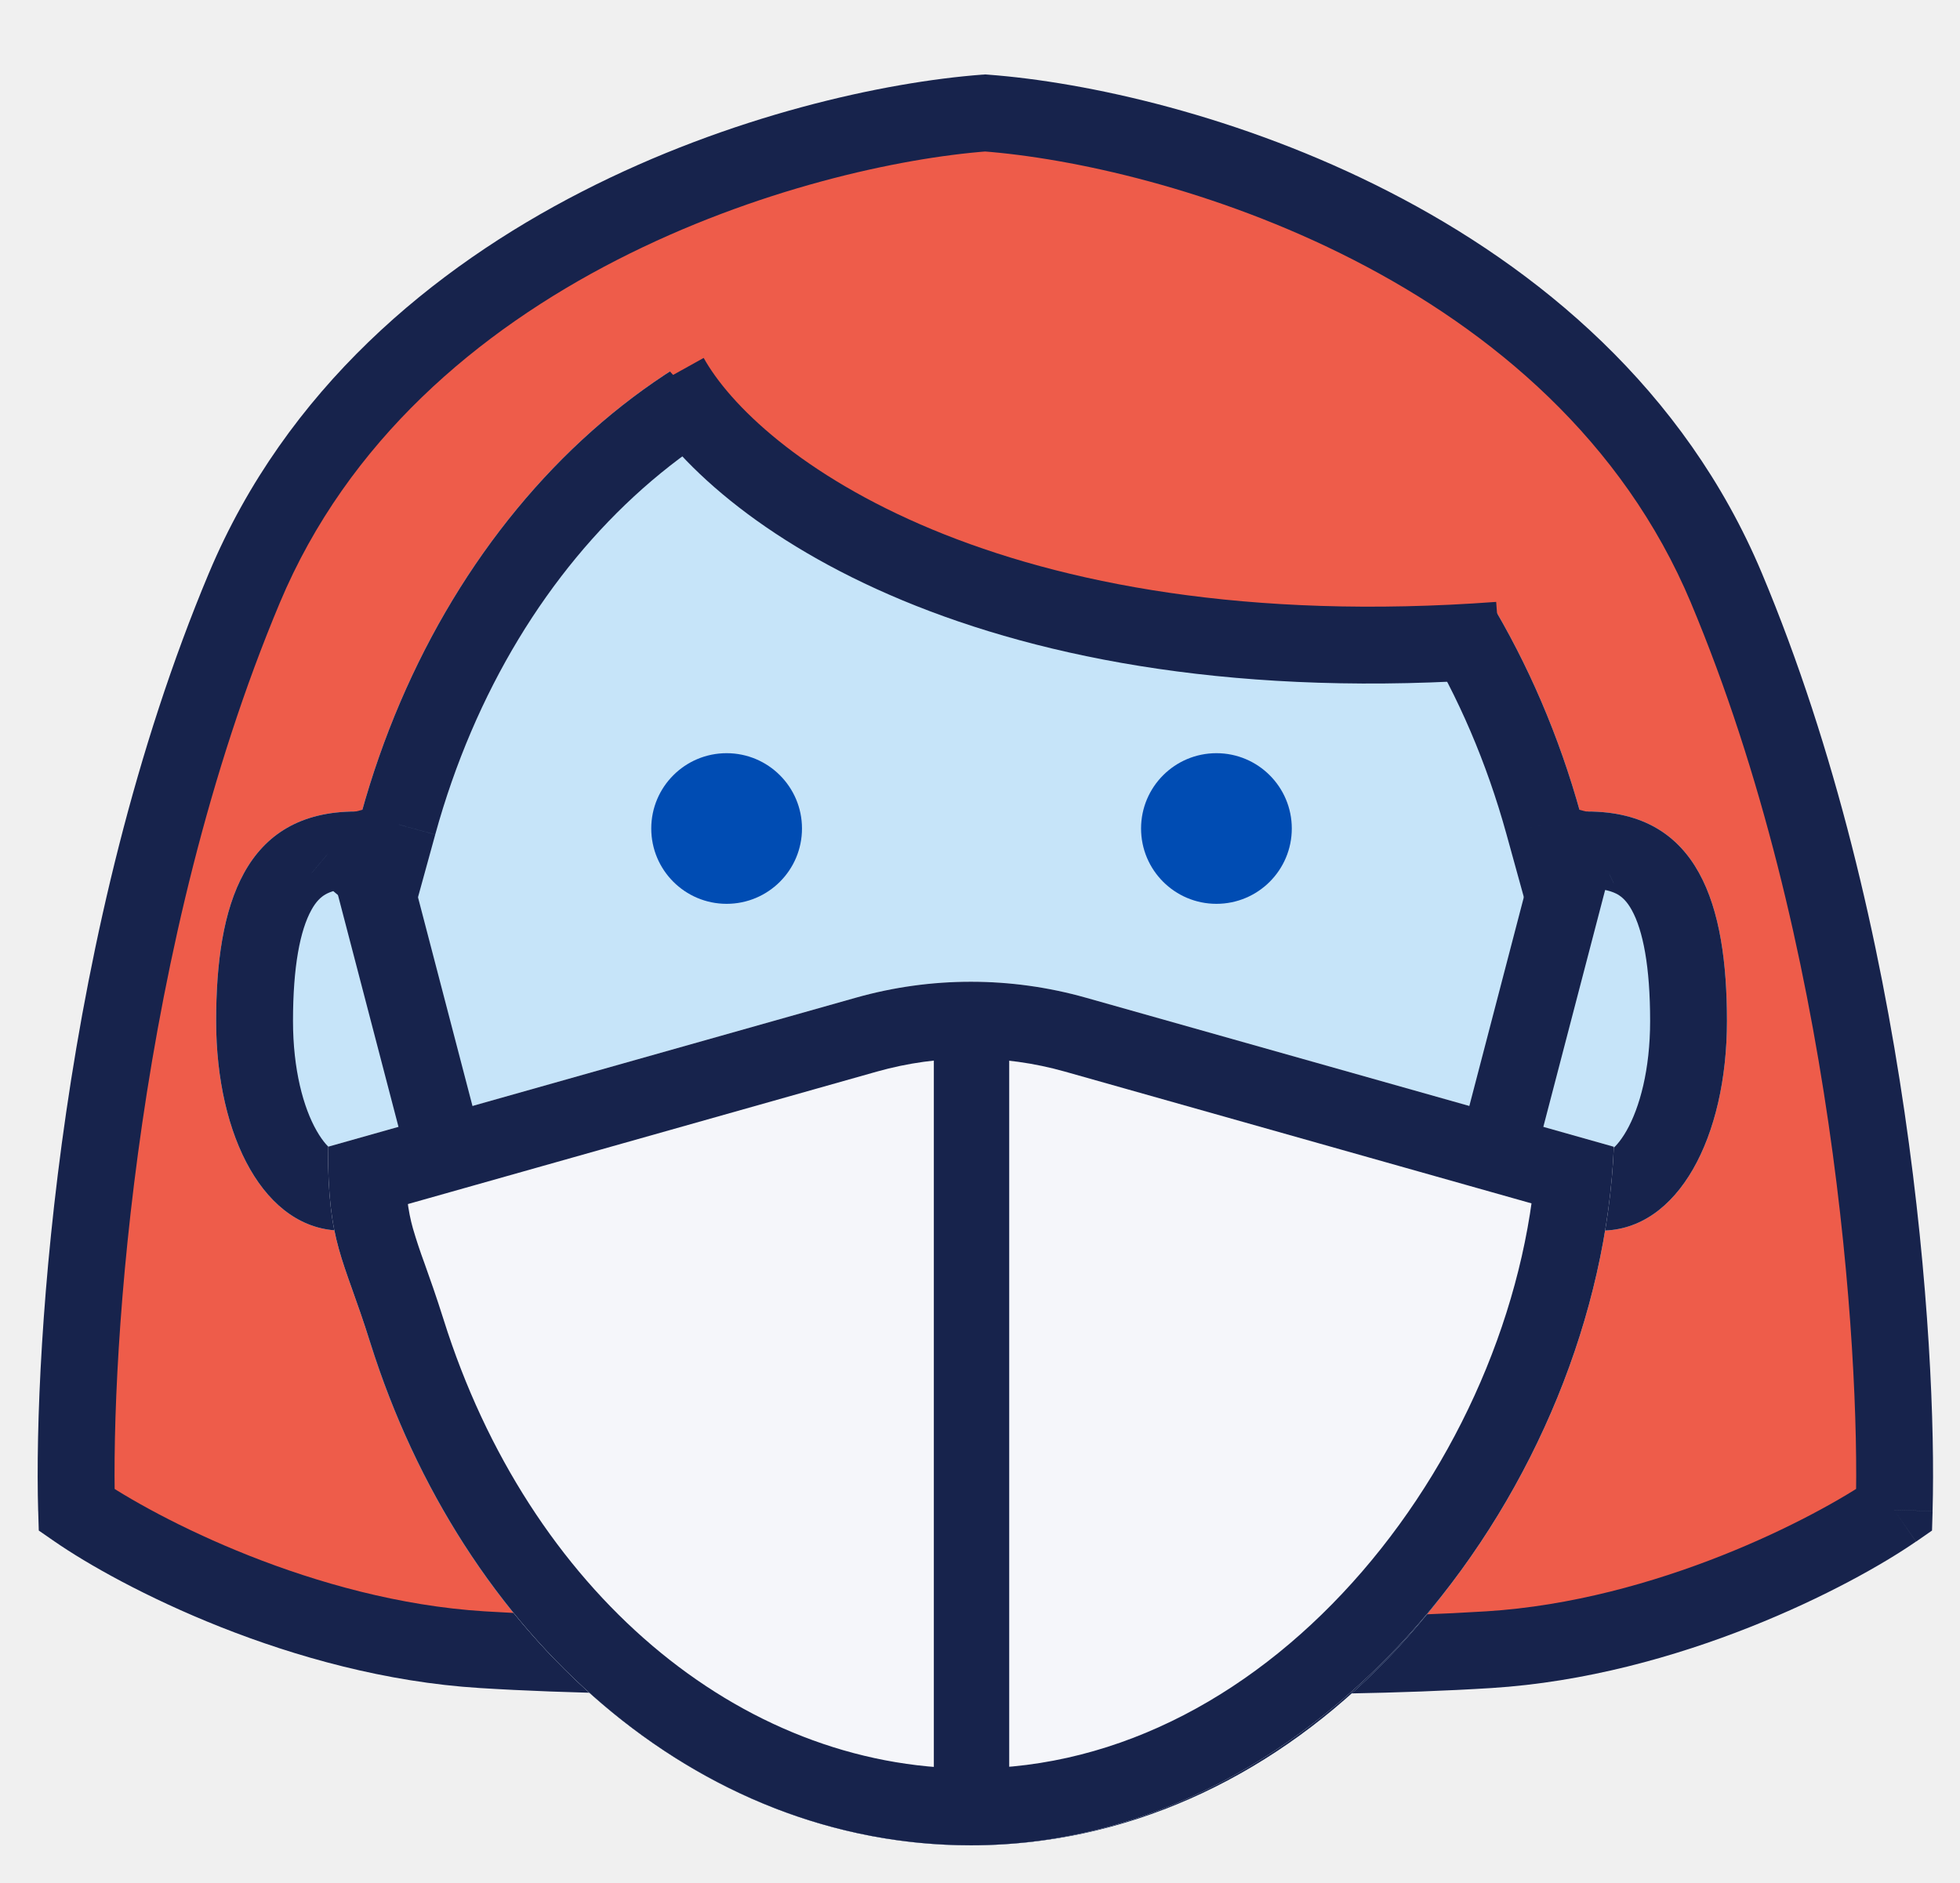
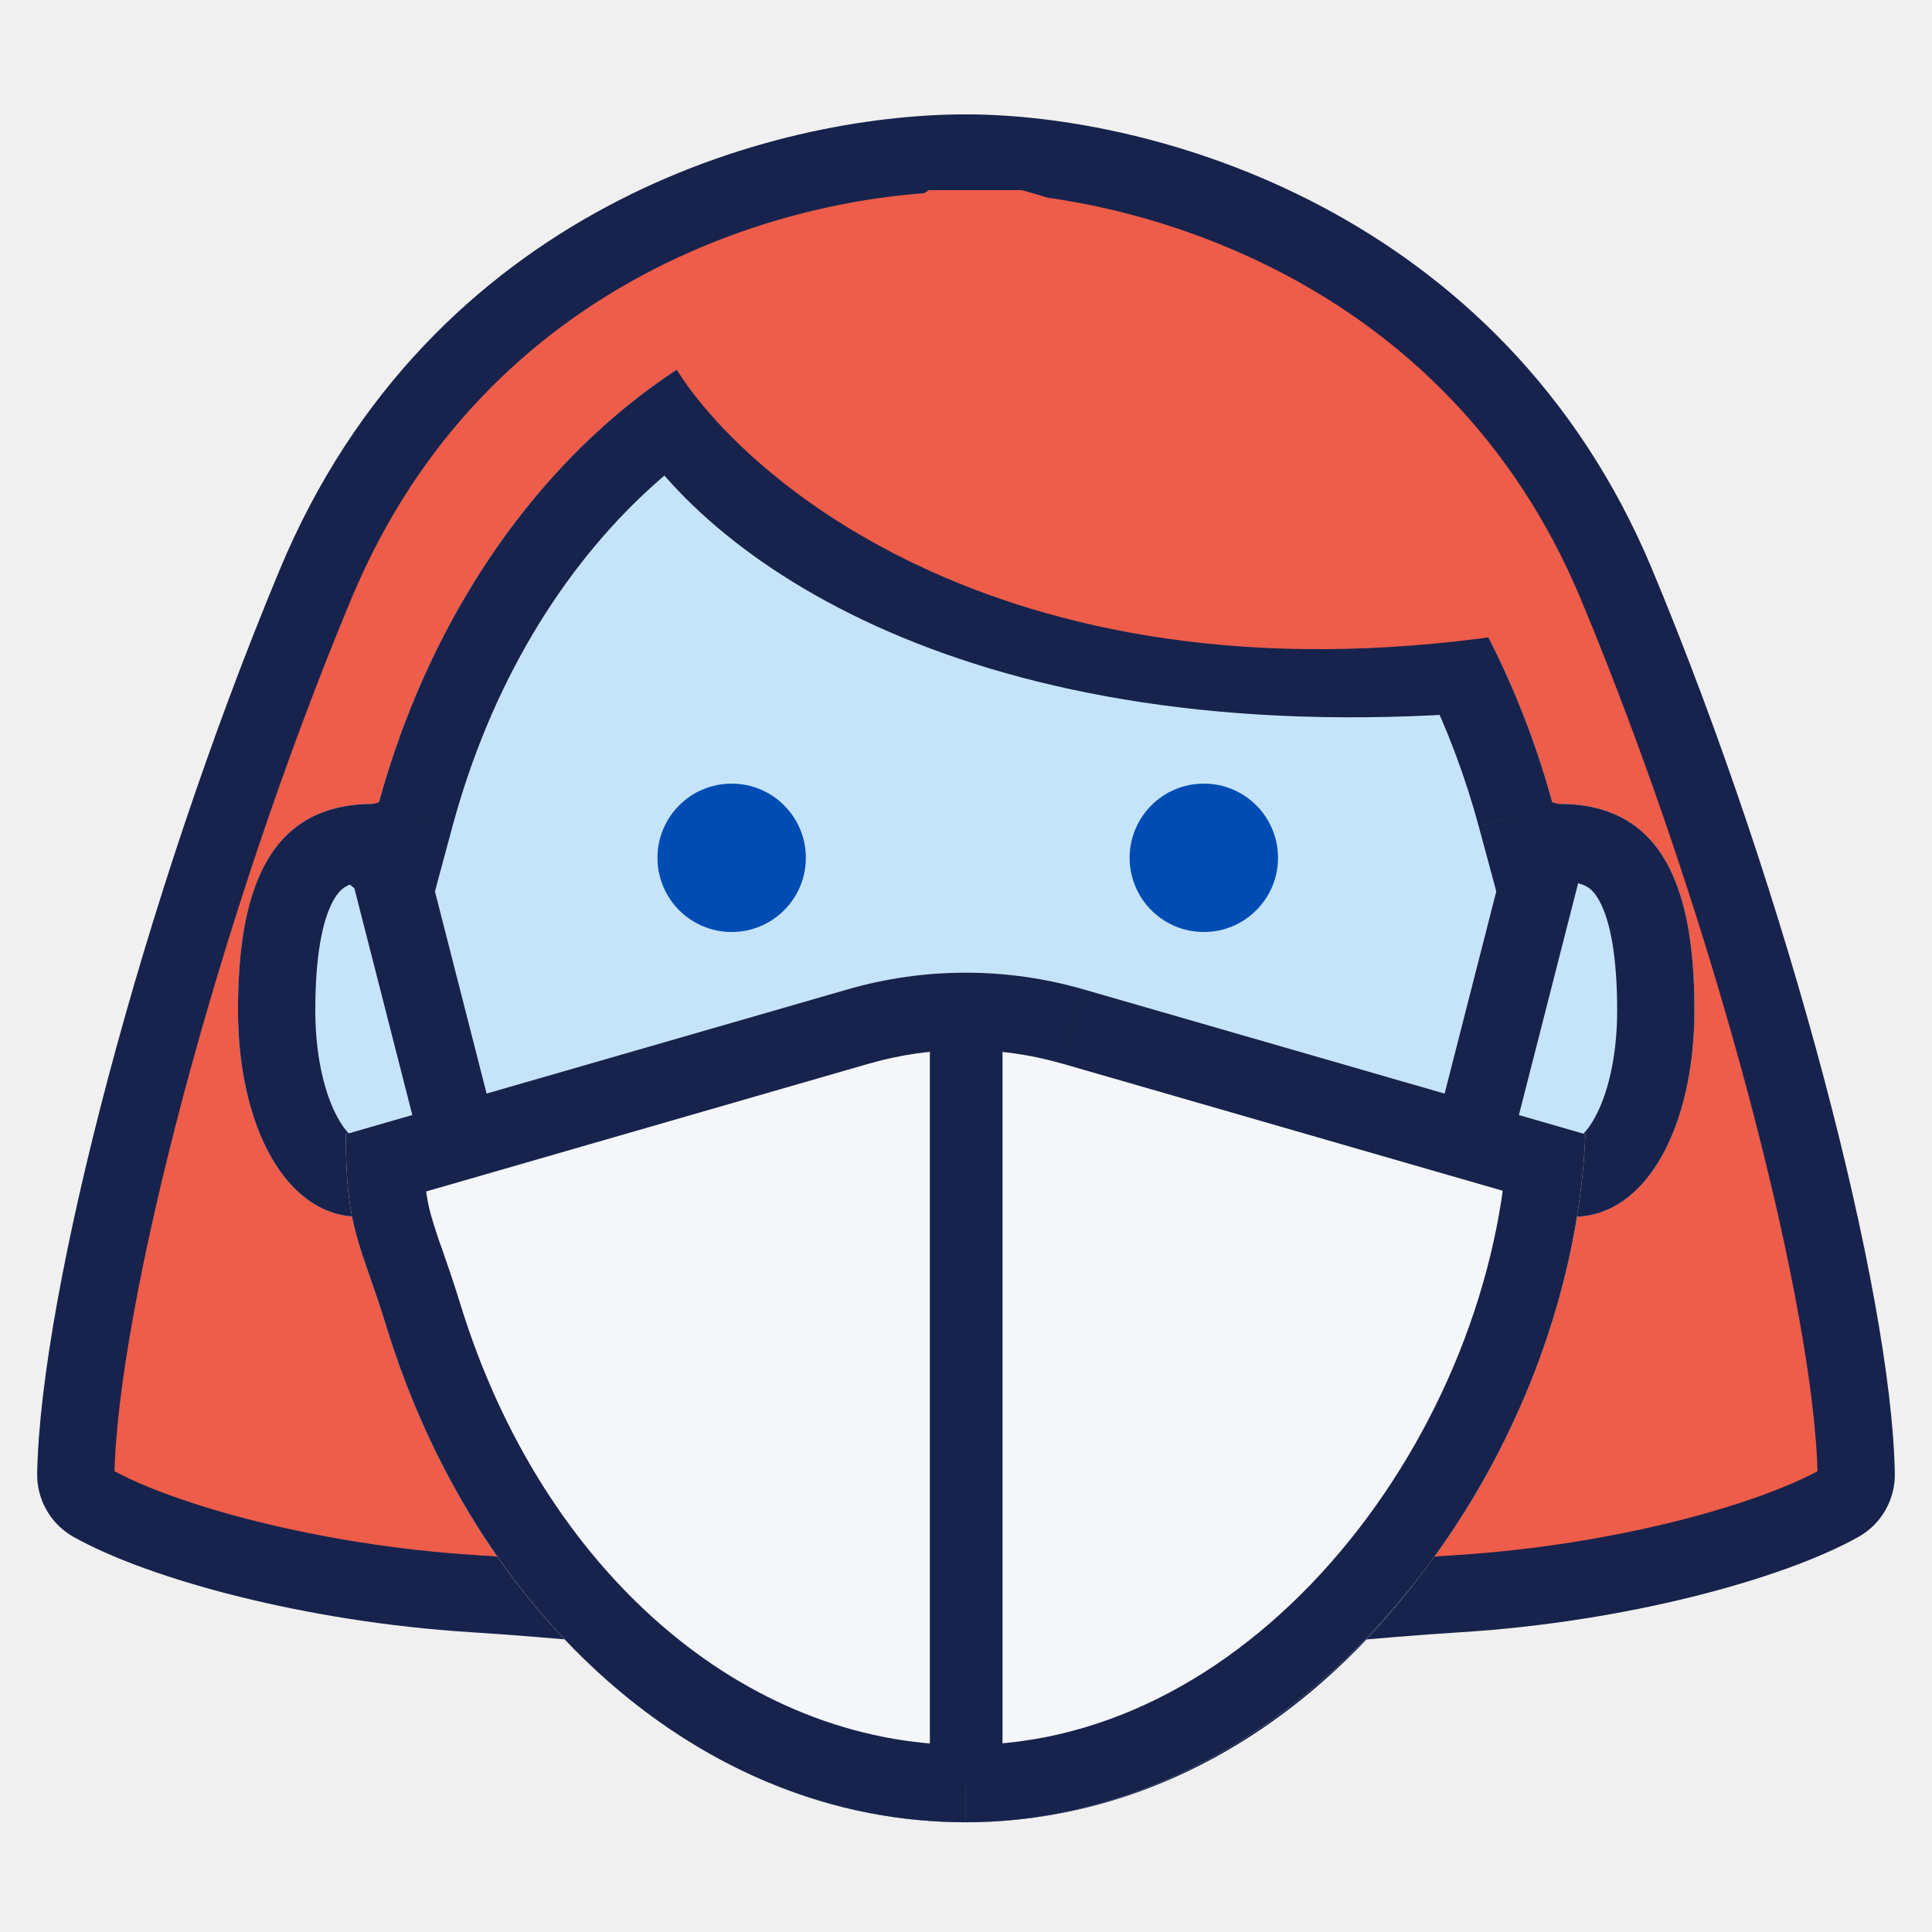
- <svg xmlns="http://www.w3.org/2000/svg" width="51" height="49" viewBox="0 0 51 49" fill="none">
-   <path fill-rule="evenodd" clip-rule="evenodd" d="M25.64 2.94c-4.851.363-15.498 3.345-19.281 12.36-3.784 9.017-4.487 19.753-4.366 23.995 1.577 1.09 5.894 3.344 10.55 3.635 4.657.291 10.671.121 13.097 0 2.425.121 8.44.291 13.096 0 4.657-.29 8.974-2.545 10.55-3.635.121-4.242-.582-14.978-4.365-23.994C41.137 6.285 30.49 3.303 25.64 2.94z" fill="#EE5C4A" />
-   <path d="M6.359 15.3l-.923-.386.923.387zm19.28-12.36l.075-.997-.074-.006-.075.006.075.997zM1.994 39.295l-1 .028.015.506.416.288.57-.822zm10.55 3.635l.062-.998-.062.998zm13.097 0l.05-.998-.05-.003-.05.002.05 1zm13.096 0l-.062-.998.062.998zm10.55-3.635l.57.822.415-.288.015-.506-1-.028zM44.921 15.3l.922-.387-.922.387zm-37.64.386c1.772-4.224 5.168-7.073 8.774-8.922 3.611-1.85 7.354-2.655 9.66-2.828l-.15-1.994C23.02 2.133 19.014 3 15.143 4.986c-3.876 1.987-7.696 5.136-9.707 9.928l1.845.774zm-4.288 23.58c-.12-4.158.578-14.74 4.288-23.58l-1.845-.773C1.58 24.106.87 34.998.993 39.324l2-.058zm9.612 2.665c-4.42-.276-8.563-2.436-10.043-3.46l-1.138 1.645c1.673 1.158 6.163 3.506 11.057 3.811l.124-1.996zm12.985 0c-2.411.12-8.383.288-12.985 0l-.124 1.996c4.711.295 10.769.123 13.208.001l-.1-1.998zm0 1.997c2.44.122 8.497.294 13.208 0l-.124-1.997c-4.602.288-10.574.12-12.985 0l-.1 1.997zm13.208 0c4.894-.306 9.384-2.654 11.057-3.812l-1.138-1.645c-1.48 1.024-5.624 3.184-10.043 3.46l.124 1.996zm11.488-4.606c.123-4.325-.586-15.217-4.443-24.41l-1.845.774c3.71 8.84 4.407 19.422 4.289 23.58l1.999.056zm-4.443-24.41c-2.011-4.791-5.83-7.94-9.707-9.927C32.267 3 28.26 2.133 25.714 1.943l-.15 1.994c2.306.173 6.05.977 9.66 2.828 3.606 1.849 7.002 4.698 8.775 8.922l1.844-.773z" fill="#17234C" />
+ <svg xmlns="http://www.w3.org/2000/svg" width="50" height="50" viewBox="0 0 50 50" fill="none">
+   <path d="M25 3.96c-4.745 0-13.147 2.318-16.833 11.157-3.546 8.502-6.12 18.566-6.205 23.02a.848.848 0 00.43.766c1.795 1.002 5.683 2.078 9.85 2.34 4.536.285 10.395 1.078 12.758.96V3.96z" fill="#EE5C4A" />
+   <path d="M25 3.96c4.52 0 13.147 2.318 16.833 11.157 3.546 8.502 6.12 18.566 6.205 23.02a.848.848 0 01-.43.766c-1.795 1.002-5.683 2.078-9.85 2.34-4.536.285-10.395 1.078-12.758.96V3.96z" fill="#EE5C4A" />
+   <path d="M25 3.96c-4.745 0-13.147 2.318-16.833 11.157-3.546 8.502-6.12 18.566-6.205 23.02a.848.848 0 00.43.766c1.795 1.002 5.683 2.078 9.85 2.34 4.536.285 10.395 1.078 12.758.96M25 3.96v38.242M25 3.96c4.52 0 13.147 2.318 16.833 11.157 3.546 8.502 6.12 18.566 6.205 23.02a.848.848 0 01-.43.766c-1.795 1.002-5.683 2.078-9.85 2.34-4.536.285-10.395 1.078-12.758.96" stroke="#17234C" stroke-width="2" />
  <mask id="a" fill="#fff">
-     <path fill-rule="evenodd" clip-rule="evenodd" d="M41.608 32.023c-1.64 9.148-8.335 15.997-16.345 15.997-8.009 0-14.704-6.849-16.345-15.996h-.021c-2.009 0-3.273-2.442-3.273-5.453 0-3.012.727-5.454 3.637-5.454.036 0 .082.024.136.07 2.223-8.07 8.487-13.885 15.866-13.885 7.376 0 13.637 5.808 15.863 13.87a.47.47 0 01.173-.055c2.91 0 3.637 2.442 3.637 5.453 0 3.012-1.265 5.454-3.273 5.454l-.055-.001z" />
+     <path fill-rule="evenodd" clip-rule="evenodd" d="M24.99 47.16c7.68 0 14.099-6.71 15.672-15.67h.052c1.926 0 3.138-2.391 3.138-5.342 0-2.95-.697-5.342-3.487-5.342a.444.444 0 00-.166.055c-.765-2.831-2.027-5.379-3.658-7.482l1.624 3.06c-12.69.96-18.798-3.84-20.365-6.72h14.894c-2.287-1.559-4.912-2.446-7.704-2.446-7.076 0-13.082 5.696-15.213 13.601-.052-.044-.096-.068-.13-.068-2.79 0-3.488 2.392-3.488 5.342 0 2.95 1.213 5.342 3.139 5.342h.02c1.574 8.96 7.993 15.67 15.672 15.67z" />
  </mask>
-   <path fill-rule="evenodd" clip-rule="evenodd" d="M41.608 32.023c-1.64 9.148-8.335 15.997-16.345 15.997-8.009 0-14.704-6.849-16.345-15.996h-.021c-2.009 0-3.273-2.442-3.273-5.453 0-3.012.727-5.454 3.637-5.454.036 0 .082.024.136.07 2.223-8.07 8.487-13.885 15.866-13.885 7.376 0 13.637 5.808 15.863 13.87a.47.47 0 01.173-.055c2.91 0 3.637 2.442 3.637 5.453 0 3.012-1.265 5.454-3.273 5.454l-.055-.001z" fill="#C6E4F9" />
-   <path d="M41.608 32.023l.055-2-1.72-.046-.303 1.693 1.968.353zm-32.69 0l1.969-.353-.297-1.654-1.68.008.008 2zm-.021 0v2h.009l-.009-2zm.5-10.836l-1.286 1.531 2.387 2.005.827-3.005-1.928-.531zm31.729-.014l-1.928.532.635 2.3 2.153-1.027-.86-1.805zM25.263 50.02c9.257 0 16.556-7.846 18.314-17.644l-3.937-.706c-1.525 8.498-7.614 14.35-14.377 14.35v4zM6.95 32.377c1.757 9.797 9.057 17.643 18.313 17.643v-4c-6.762 0-12.852-5.852-14.376-14.35l-3.937.707zm1.956 1.647h.021l-.018-4h-.02l.017 4zM3.624 26.57c0 1.752.363 3.484 1.15 4.852.795 1.385 2.179 2.6 4.123 2.6v-4c-.064 0-.317-.004-.656-.593-.348-.606-.617-1.6-.617-2.86h-4zm5.637-7.454c-1.012 0-1.962.215-2.797.697-.838.485-1.443 1.172-1.863 1.933-.8 1.446-.977 3.233-.977 4.824h4c0-1.422.186-2.361.478-2.889.124-.226.248-.337.364-.405.12-.069.352-.16.795-.16v-4zm1.422.538c-.106-.09-.63-.538-1.422-.538v4c-.407 0-.706-.128-.846-.2a1.6 1.6 0 01-.304-.199l2.572-3.063zm14.58-14.353c-8.522 0-15.404 6.675-17.794 15.354l3.856 1.062c2.055-7.461 7.701-12.416 13.938-12.416v-4zm17.79 15.339c-2.393-8.67-9.272-15.338-17.79-15.338v4c6.233 0 11.877 4.95 13.935 12.403l3.855-1.064zM41.3 19.117c-.526 0-.942.207-1.034.25l1.721 3.611a1.112 1.112 0 01-.15.059 1.84 1.84 0 01-.537.08v-4zm5.637 7.453c0-1.59-.178-3.377-.977-4.823-.42-.761-1.025-1.448-1.863-1.933-.835-.482-1.785-.697-2.797-.697v4c.443 0 .675.091.795.16.116.068.24.18.364.405.292.528.478 1.467.478 2.889h4zm-5.273 7.454c1.944 0 3.328-1.216 4.123-2.6.787-1.369 1.15-3.1 1.15-4.854h-4c0 1.26-.27 2.254-.617 2.86-.339.589-.592.594-.656.594v4zm-.11-.002l.11.002v-4l-.11 3.998z" fill="#17234C" mask="url(#a)" />
+   <path fill-rule="evenodd" clip-rule="evenodd" d="M24.99 47.16c7.68 0 14.099-6.71 15.672-15.67h.052c1.926 0 3.138-2.391 3.138-5.342 0-2.95-.697-5.342-3.487-5.342a.444.444 0 00-.166.055c-.765-2.831-2.027-5.379-3.658-7.482l1.624 3.06c-12.69.96-18.798-3.84-20.365-6.72h14.894c-2.287-1.559-4.912-2.446-7.704-2.446-7.076 0-13.082 5.696-15.213 13.601-.052-.044-.096-.068-.13-.068-2.79 0-3.488 2.392-3.488 5.342 0 2.95 1.213 5.342 3.139 5.342h.02c1.574 8.96 7.993 15.67 15.672 15.67z" fill="#C6E4F9" />
+   <path d="M40.662 31.49l.056-2-1.727-.048-.3 1.701 1.97.346zm-.463-10.63l-1.93.523.63 2.335 2.176-1.06-.876-1.797zm-3.658-7.48l1.581-1.226-3.347 2.163 1.766-.938zm1.624 3.06l.151 1.994 3.05-.23-1.434-2.702-1.767.938zM17.8 9.72v-2h-3.365l1.608 2.956L17.8 9.72zm14.894 0v2h6.482L33.82 8.068 32.694 9.72zM9.777 20.874l-1.302 1.518 2.407 2.066.826-3.063-1.93-.52zm-.48 10.616v2h.01l-.01-2zm.021 0l1.97-.346-.292-1.662-1.687.008.009 2zm29.374-.346c-1.465 8.342-7.3 14.016-13.702 14.016v4c8.957 0 15.96-7.745 17.642-17.325l-3.94-.692zm2.022-1.654h.004l-.112 3.999.108.001v-4zm1.138-3.342c0 1.235-.258 2.208-.59 2.797-.325.578-.547.545-.548.545v4c1.925 0 3.272-1.228 4.034-2.584.757-1.344 1.104-3.042 1.104-4.758h-4zm-1.487-3.342c.406 0 .607.085.705.142.095.056.208.156.326.375.277.513.456 1.431.456 2.825h4c0-1.556-.17-3.309-.938-4.729-.405-.748-.99-1.43-1.81-1.915-.818-.483-1.75-.698-2.739-.698v4zm.71-.147a1.685 1.685 0 01-.348.112 1.847 1.847 0 01-.362.035v-4c-.534 0-.955.214-1.042.256l1.752 3.597zm-6.114-8.054c1.459 1.882 2.607 4.187 3.307 6.777l3.862-1.043c-.83-3.072-2.206-5.86-4.008-8.185l-3.161 2.45zm-.186-.288l1.623 3.06 3.534-1.874-1.624-3.061-3.533 1.875zm3.24.128c-12.204.924-17.392-3.721-18.458-5.68l-3.514 1.91c2.067 3.8 9.096 8.756 22.273 7.76l-.302-3.99zM17.8 11.72h14.894v-4H17.8v4zm7.19-2.447c2.355 0 4.592.745 6.577 2.1l2.254-3.305c-2.589-1.766-5.602-2.795-8.831-2.795v4zM11.708 21.395c1.974-7.32 7.377-12.122 13.282-12.122v-4c-8.247 0-14.855 6.59-17.144 15.08l3.862 1.042zm-2.062 1.411c-.417 0-.721-.134-.864-.208a1.617 1.617 0 01-.307-.206l2.604-3.036c-.1-.085-.626-.55-1.433-.55v4zM8.16 26.148c0-1.394.179-2.312.457-2.825.118-.219.23-.318.326-.375.097-.057.299-.142.704-.142v-4c-.989 0-1.92.215-2.739.698-.82.484-1.405 1.167-1.81 1.915-.768 1.42-.938 3.173-.938 4.73h4zm1.139 3.342c-.001 0-.224.033-.549-.545-.331-.589-.59-1.562-.59-2.797h-4c0 1.716.348 3.414 1.104 4.758.763 1.356 2.11 2.584 4.035 2.584v-4zm.01 0h-.02l.019 4h.02l-.018-4zM24.99 45.16c-6.402 0-12.237-5.674-13.702-14.016l-3.94.692C9.03 41.416 16.033 49.16 24.99 49.16v-4z" fill="#17234C" mask="url(#a)" />
  <mask id="b" fill="#fff">
-     <path d="M41.993 29.843c-.363 8.725-7.49 18.177-16.73 18.177-7.134 0-13.226-5.435-15.631-13.088-.71-2.258-1.099-2.528-1.099-5.09l13.74-3.88a11 11 0 015.98 0l13.74 3.88z" />
+     <path d="M41.03 29.354C40.683 37.9 33.85 47.16 24.99 47.16c-6.84 0-12.681-5.324-14.988-12.82-.68-2.213-1.053-2.477-1.053-4.987l12.99-3.749a11.001 11.001 0 016.101 0l12.99 3.75z" />
  </mask>
-   <path d="M41.993 29.843c-.363 8.725-7.49 18.177-16.73 18.177-7.134 0-13.226-5.435-15.631-13.088-.71-2.258-1.099-2.528-1.099-5.09l13.74-3.88a11 11 0 015.98 0l13.74 3.88z" fill="#F5F6FA" />
-   <path d="M41.993 29.843l1.998.083.066-1.579-1.52-.43-.544 1.925zm-33.46 0l-.543-1.925-1.457.411v1.514h2zm1.099 5.09l1.908-.6-1.908.6zm12.641-8.972l.544 1.925-.544-1.925zm5.98 0l-.543 1.925.544-1.925zm11.742 3.798c-.162 3.881-1.844 8.001-4.552 11.137-2.7 3.128-6.277 5.124-10.18 5.124v4c5.337 0 9.944-2.73 13.208-6.51 3.256-3.771 5.319-8.74 5.52-13.584l-3.996-.167zM9.077 31.767l13.74-3.881-1.088-3.85-13.74 3.882 1.088 3.85zm18.633-3.881l13.74 3.881 1.087-3.85-13.74-3.88-1.087 3.849zM25.263 46.02c-6.032 0-11.504-4.627-13.723-11.688l-3.816 1.2c2.591 8.245 9.302 14.488 17.54 14.488v-4zM11.54 34.332c-.19-.604-.359-1.076-.495-1.458a13.62 13.62 0 01-.301-.908c-.123-.441-.21-.957-.21-2.123h-4c0 1.394.106 2.295.355 3.193.115.415.255.806.388 1.18.136.383.282.791.447 1.316l3.816-1.2zm11.277-6.446a9 9 0 014.893 0l1.087-3.85a13 13 0 00-7.068 0l1.088 3.85z" fill="#17234C" mask="url(#b)" />
-   <path d="M11.443 29.479L9.26 21.117m29.824 8.362l2.182-8.362" stroke="#17234C" stroke-width="2" />
-   <ellipse cx="18.907" cy="21.56" rx="1.961" ry="1.96" fill="#004CB3" />
-   <ellipse cx="31.652" cy="21.56" rx="1.961" ry="1.96" fill="#004CB3" />
-   <path fill="#17234C" d="M24.299 26.46h1.961v20.58h-1.961z" />
-   <path d="M39.495 15.68c-14.51 1.176-21.405-4.41-23.04-7.35L28.22 6.37c9.804 2.613 18.138 8.754 11.275 9.31z" fill="#EE5C4A" />
-   <path d="M17.436 9.8c1.634 2.94 8.333 7.84 21.569 6.86" stroke="#17234C" stroke-width="2" />
+   <path d="M41.03 29.354C40.683 37.9 33.85 47.16 24.99 47.16c-6.84 0-12.681-5.324-14.988-12.82-.68-2.213-1.053-2.477-1.053-4.987l12.99-3.749a11.001 11.001 0 016.101 0l12.99 3.75z" fill="#F5F6FA" />
+   <path d="M41.03 29.354l2 .081.063-1.568-1.508-.435-.554 1.922zm-32.081 0l-.555-1.922-1.445.417v1.505h2zm1.053 4.985l1.912-.588-1.912.588zm11.938-8.735l-.555-1.921.555 1.921zm6.1 0l.555-1.921-.555 1.921zm10.992 3.668c-.155 3.803-1.768 7.835-4.358 10.899-2.584 3.058-5.988 4.989-9.684 4.989v4c5.163 0 9.605-2.698 12.74-6.407 3.128-3.703 5.106-8.574 5.3-13.318l-3.998-.163zM9.505 31.275l12.99-3.75-1.109-3.842-12.99 3.749 1.109 3.843zm17.982-3.75l12.99 3.75 1.11-3.843-12.991-3.75-1.11 3.844zM24.99 45.16c-5.71 0-10.945-4.482-13.076-11.409L8.09 34.927c2.482 8.068 8.928 14.233 16.899 14.233v-4zM11.914 33.751c-.182-.592-.344-1.054-.475-1.429a13.472 13.472 0 01-.289-.888c-.117-.432-.201-.937-.201-2.08h-4c0 1.366.102 2.248.341 3.128.11.407.245.791.372 1.156.13.376.27.776.429 1.29l3.823-1.177zm10.58-6.225a9 9 0 014.992 0l1.109-3.843a12.999 12.999 0 00-7.21 0l1.11 3.843z" fill="#17234C" mask="url(#b)" />
+   <path d="M11.739 28.997l-2.093-8.19m28.595 8.19l2.093-8.19" stroke="#17234C" stroke-width="2" />
+   <circle cx="18.935" cy="22.2" r="1.92" fill="#004CB3" />
+   <circle cx="31.155" cy="22.2" fill="#004CB3" r="1.92" />
+   <path fill="#17234C" d="M24.065 26.04h1.88V46.2h-1.88z" />
+   <path d="M38.92 16.44c-13.155 1.92-20.033-4.32-21.6-7.2l5.28-3.36 1.44-.96h2.4c9.4 2.56 14.192 11.27 12.48 11.52z" fill="#EE5C4A" />
</svg>
